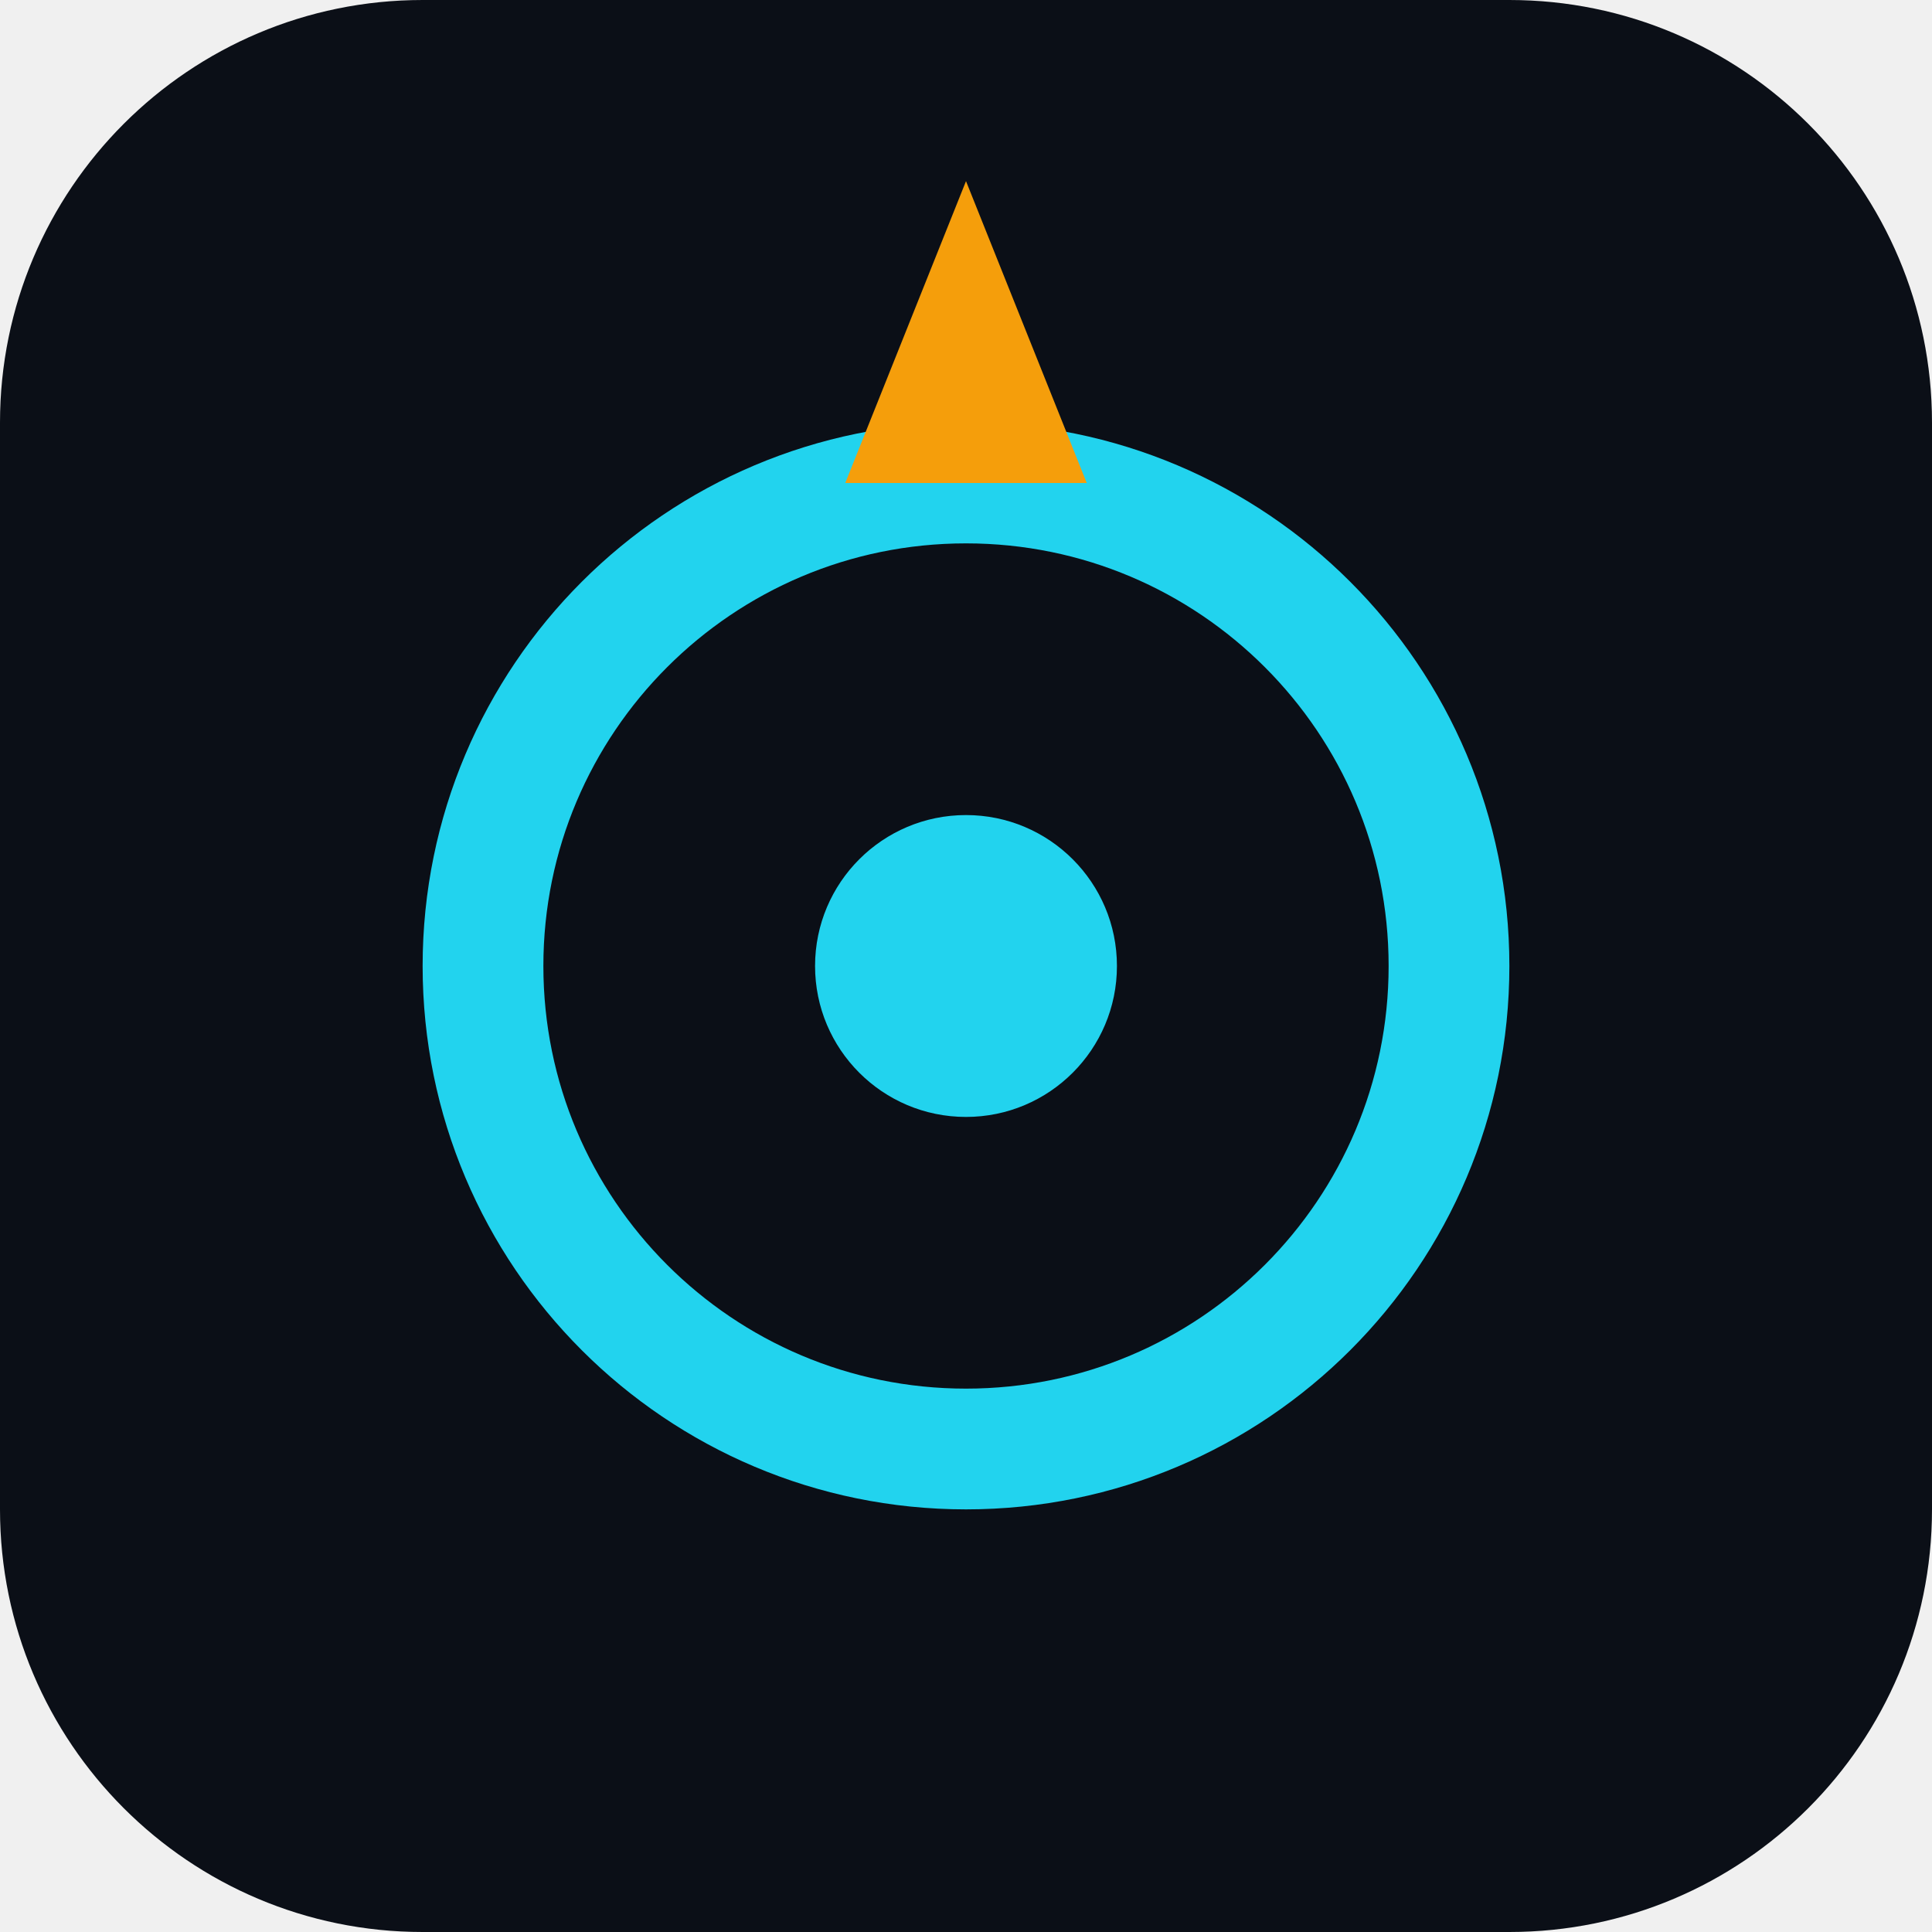
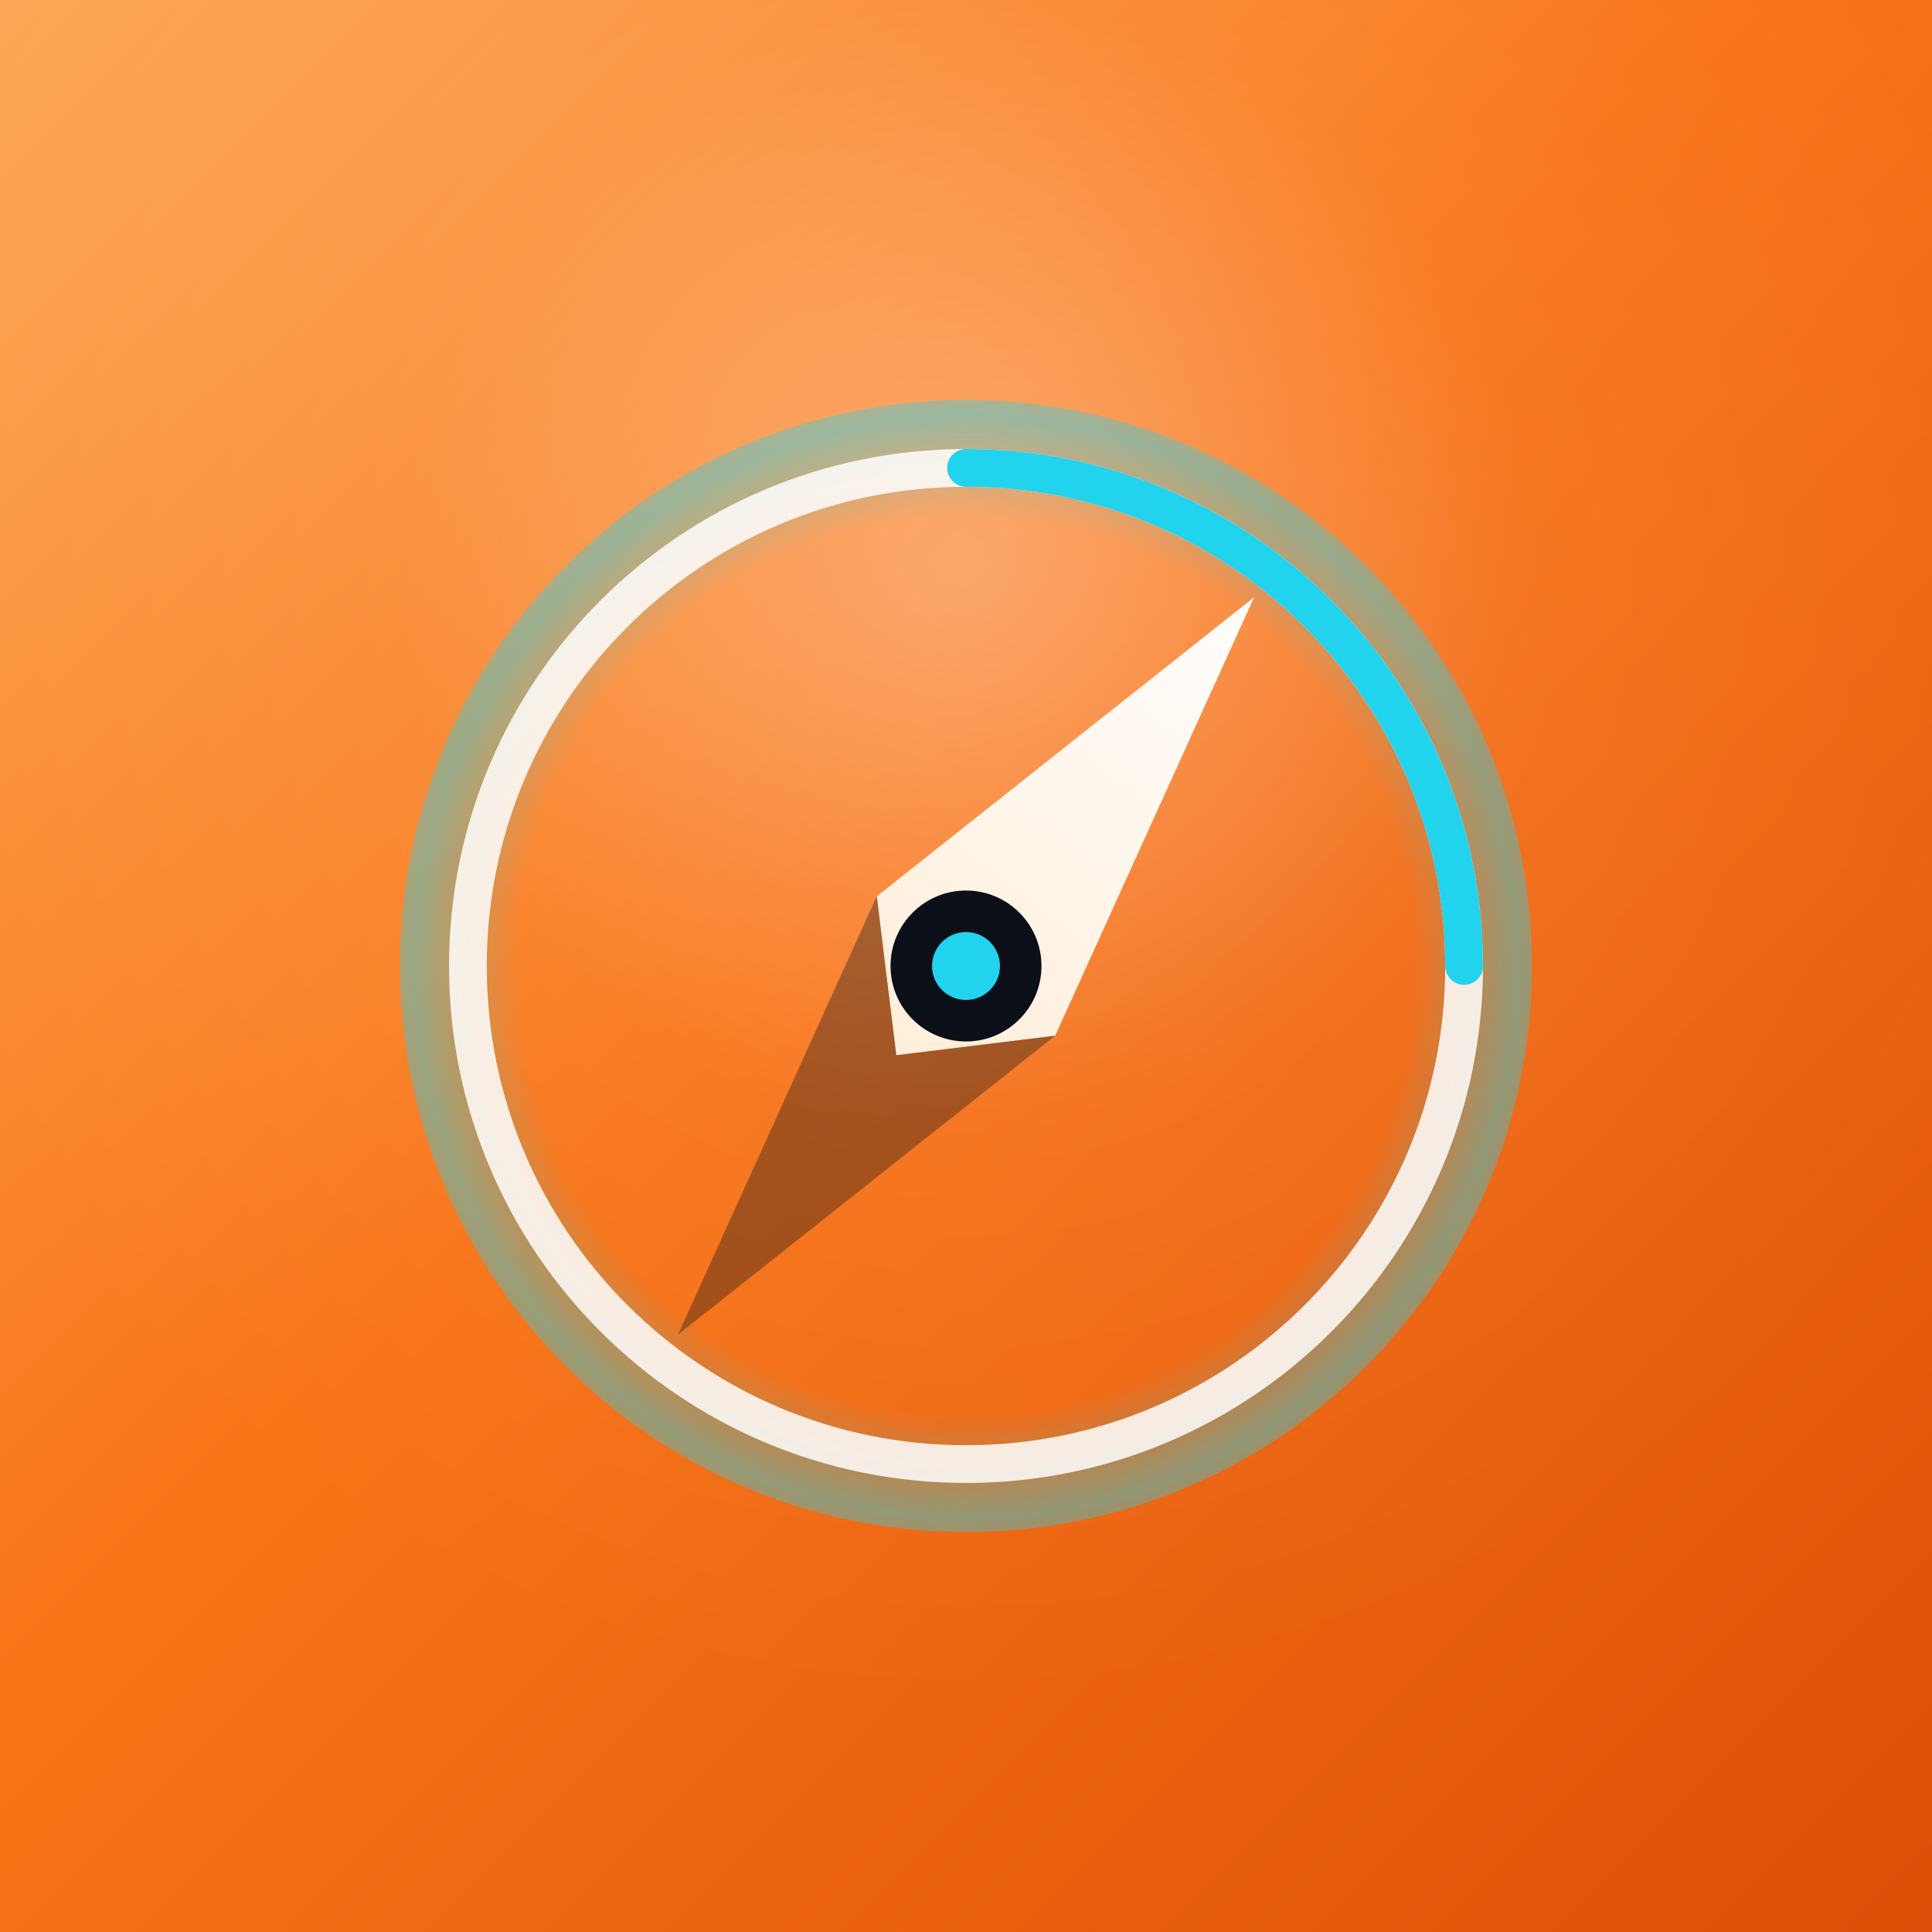
- <svg xmlns="http://www.w3.org/2000/svg" viewBox="0 0 64 64" width="64" height="64">
-   <rect width="64" height="64" rx="14" fill="#0B0F17" />
-   <circle cx="32" cy="32" r="16" fill="none" stroke="#22D3EE" stroke-width="4" />
-   <circle cx="32" cy="32" r="5" fill="#22D3EE" />
-   <path d="M32 6 L36 16 L28 16 Z" fill="#F59E0B" />
+ <svg xmlns="http://www.w3.org/2000/svg" viewBox="0 0 512 512" width="512" height="512">
+   <defs>
+     <linearGradient id="bg" x1="0" y1="0" x2="512" y2="512" gradientUnits="userSpaceOnUse">
+       <stop offset="0" stop-color="#FCA855" />
+       <stop offset="0.45" stop-color="#F97316" />
+       <stop offset="1" stop-color="#DC4F08" />
+     </linearGradient>
+     <radialGradient id="gloss" cx="256" cy="150" r="300" gradientUnits="userSpaceOnUse">
+       <stop offset="0" stop-color="#FFFFFF" stop-opacity="0.35" />
+       <stop offset="0.5" stop-color="#FFFFFF" stop-opacity="0.06" />
+       <stop offset="1" stop-color="#FFFFFF" stop-opacity="0" />
+     </radialGradient>
+     <radialGradient id="halo" cx="256" cy="256" r="170" gradientUnits="userSpaceOnUse">
+       <stop offset="0.70" stop-color="#22D3EE" stop-opacity="0" />
+       <stop offset="0.86" stop-color="#22D3EE" stop-opacity="0.45" />
+       <stop offset="1" stop-color="#22D3EE" stop-opacity="0" />
+     </radialGradient>
+     <linearGradient id="needle" x1="256" y1="120" x2="256" y2="392" gradientUnits="userSpaceOnUse">
+       <stop offset="0" stop-color="#FFFFFF" />
+       <stop offset="1" stop-color="#FFE3C2" />
+     </linearGradient>
+   </defs>
+   <rect width="512" height="512" fill="url(#bg)" />
+   <rect width="512" height="512" fill="url(#gloss)" />
+   <circle cx="256" cy="256" r="150" fill="url(#halo)" />
+   <circle cx="256" cy="256" r="132" fill="none" stroke="#FFFFFF" stroke-opacity="0.85" stroke-width="10" />
+   <path d="M 256 124 A 132 132 0 0 1 388 256" fill="none" stroke="#22D3EE" stroke-width="10" stroke-linecap="round" />
+   <g transform="rotate(38 256 256)">
+     <path d="M256 132 L286 256 L256 286 L226 256 Z" fill="url(#needle)" />
+     <path d="M256 380 L286 256 L256 286 L226 256 Z" fill="#0B0F17" fill-opacity="0.35" />
+   </g>
+   <circle cx="256" cy="256" r="20" fill="#0B0F17" />
+   <circle cx="256" cy="256" r="9" fill="#22D3EE" />
</svg>
